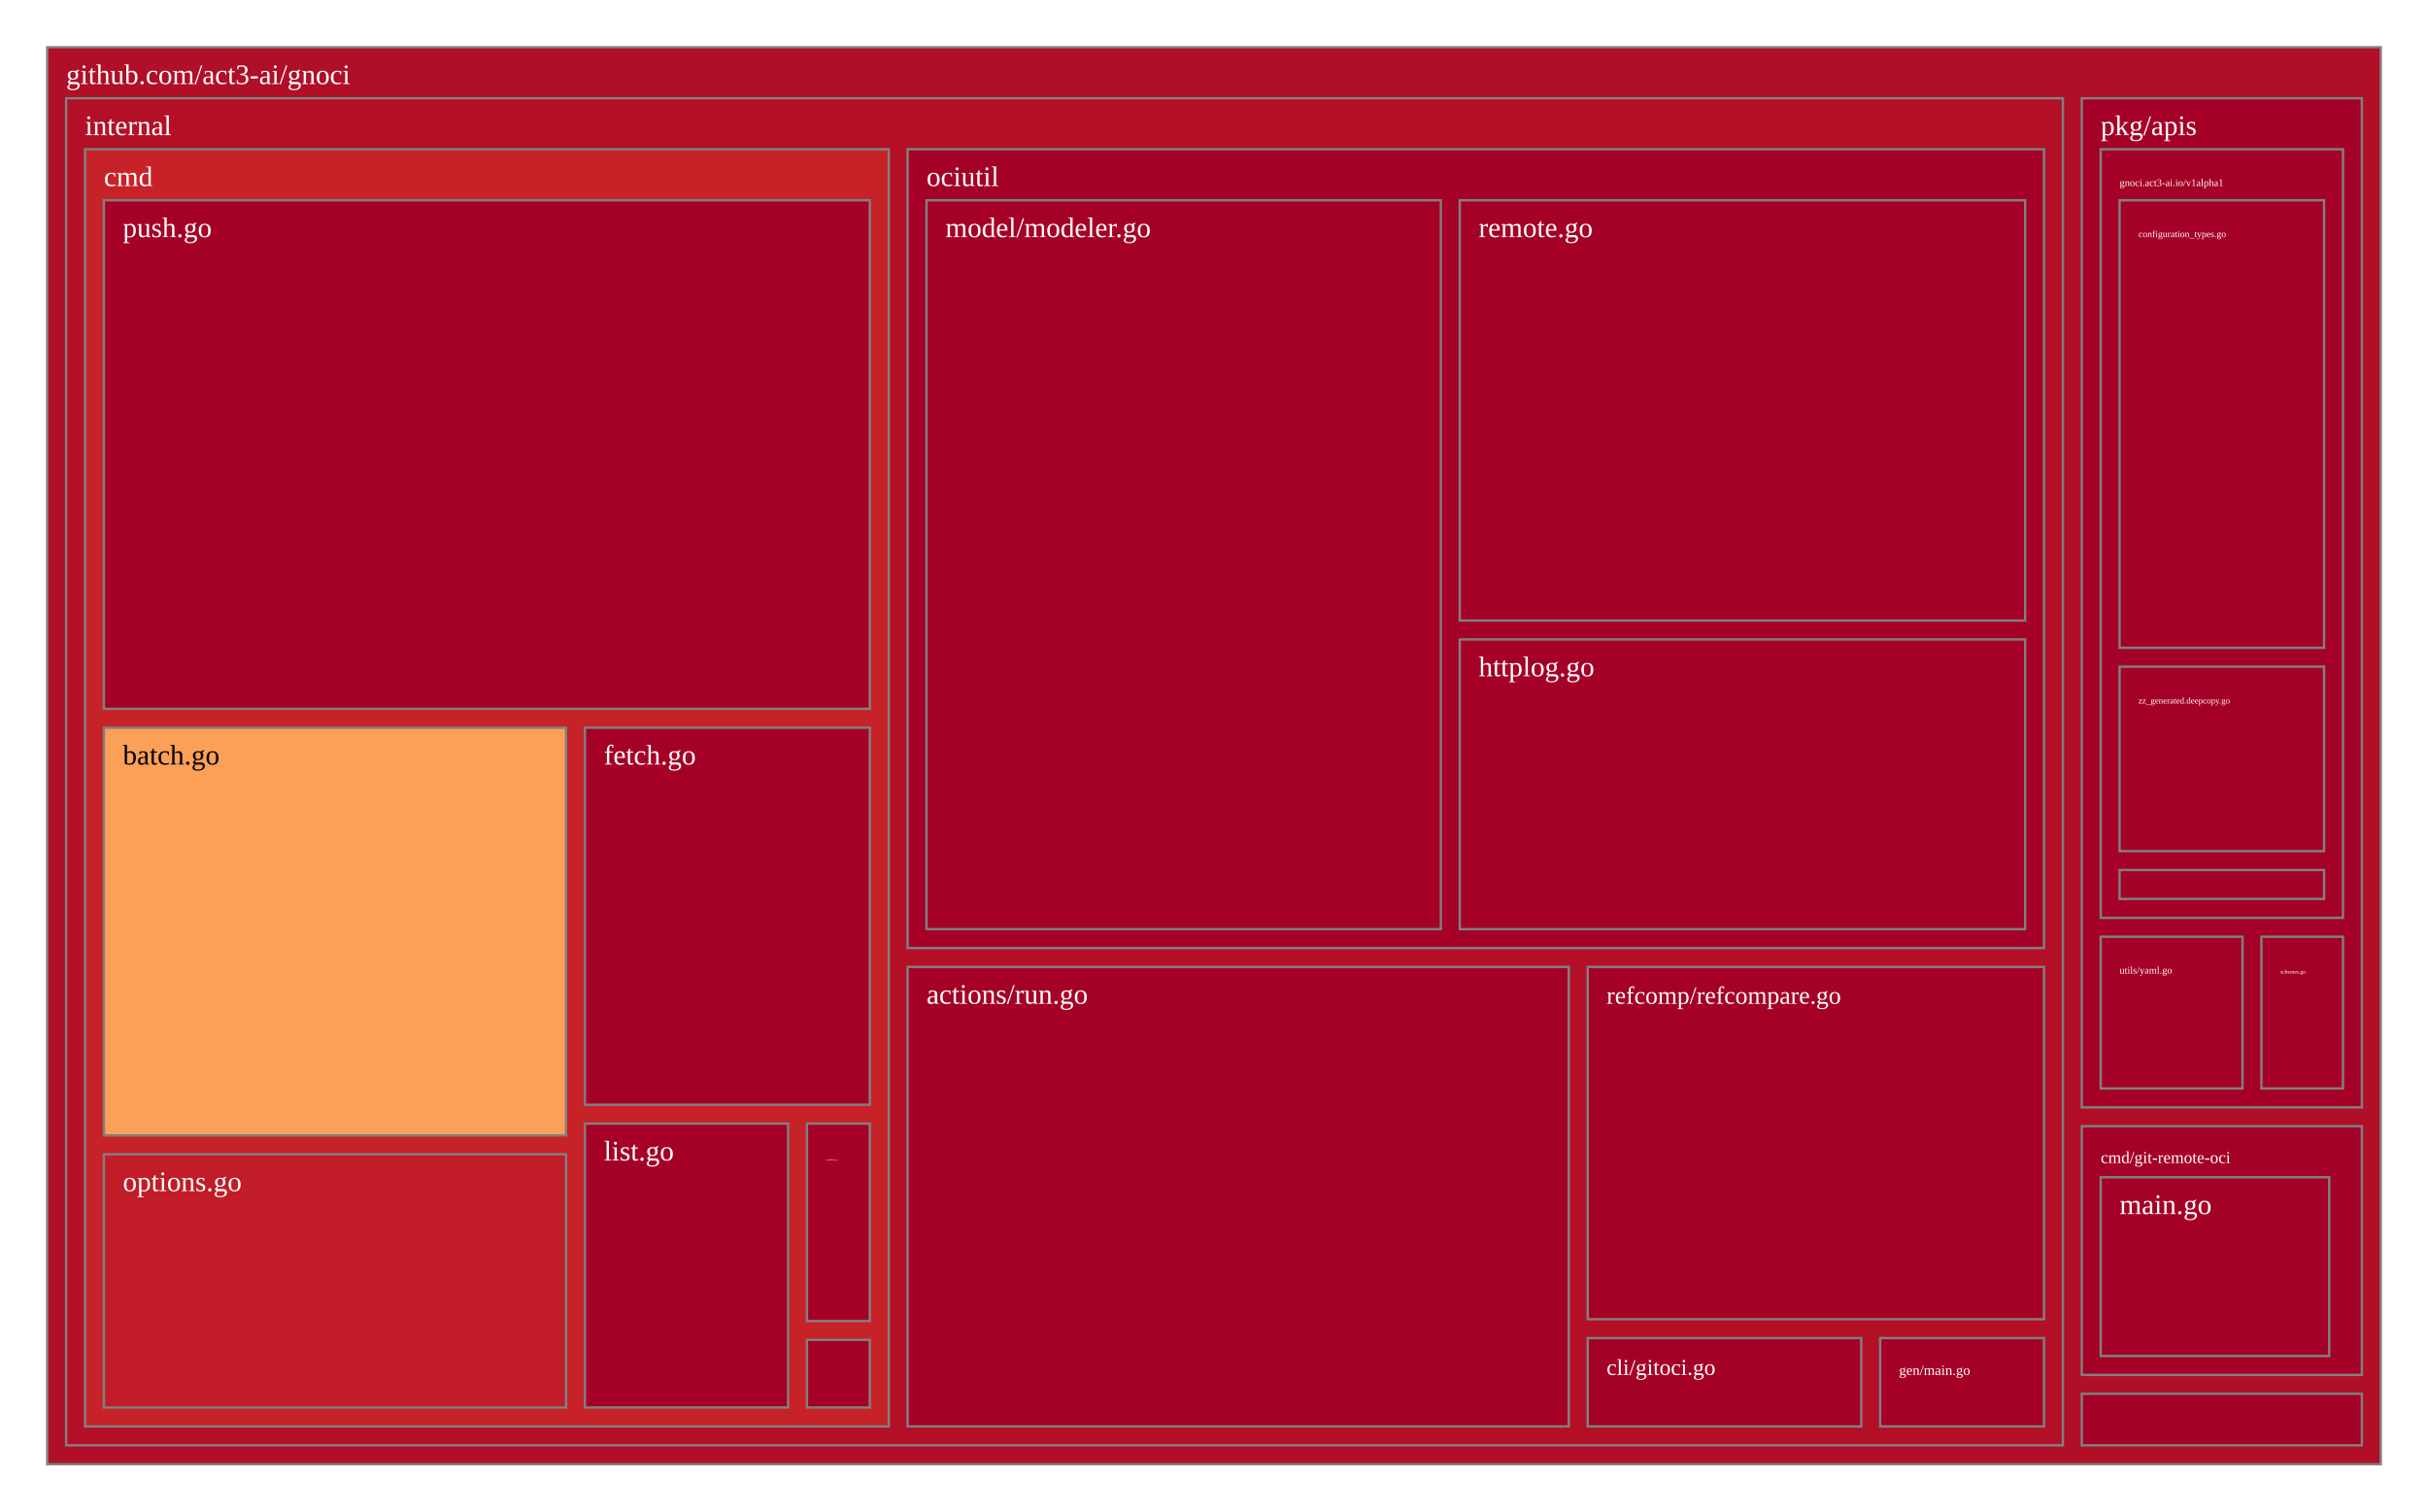
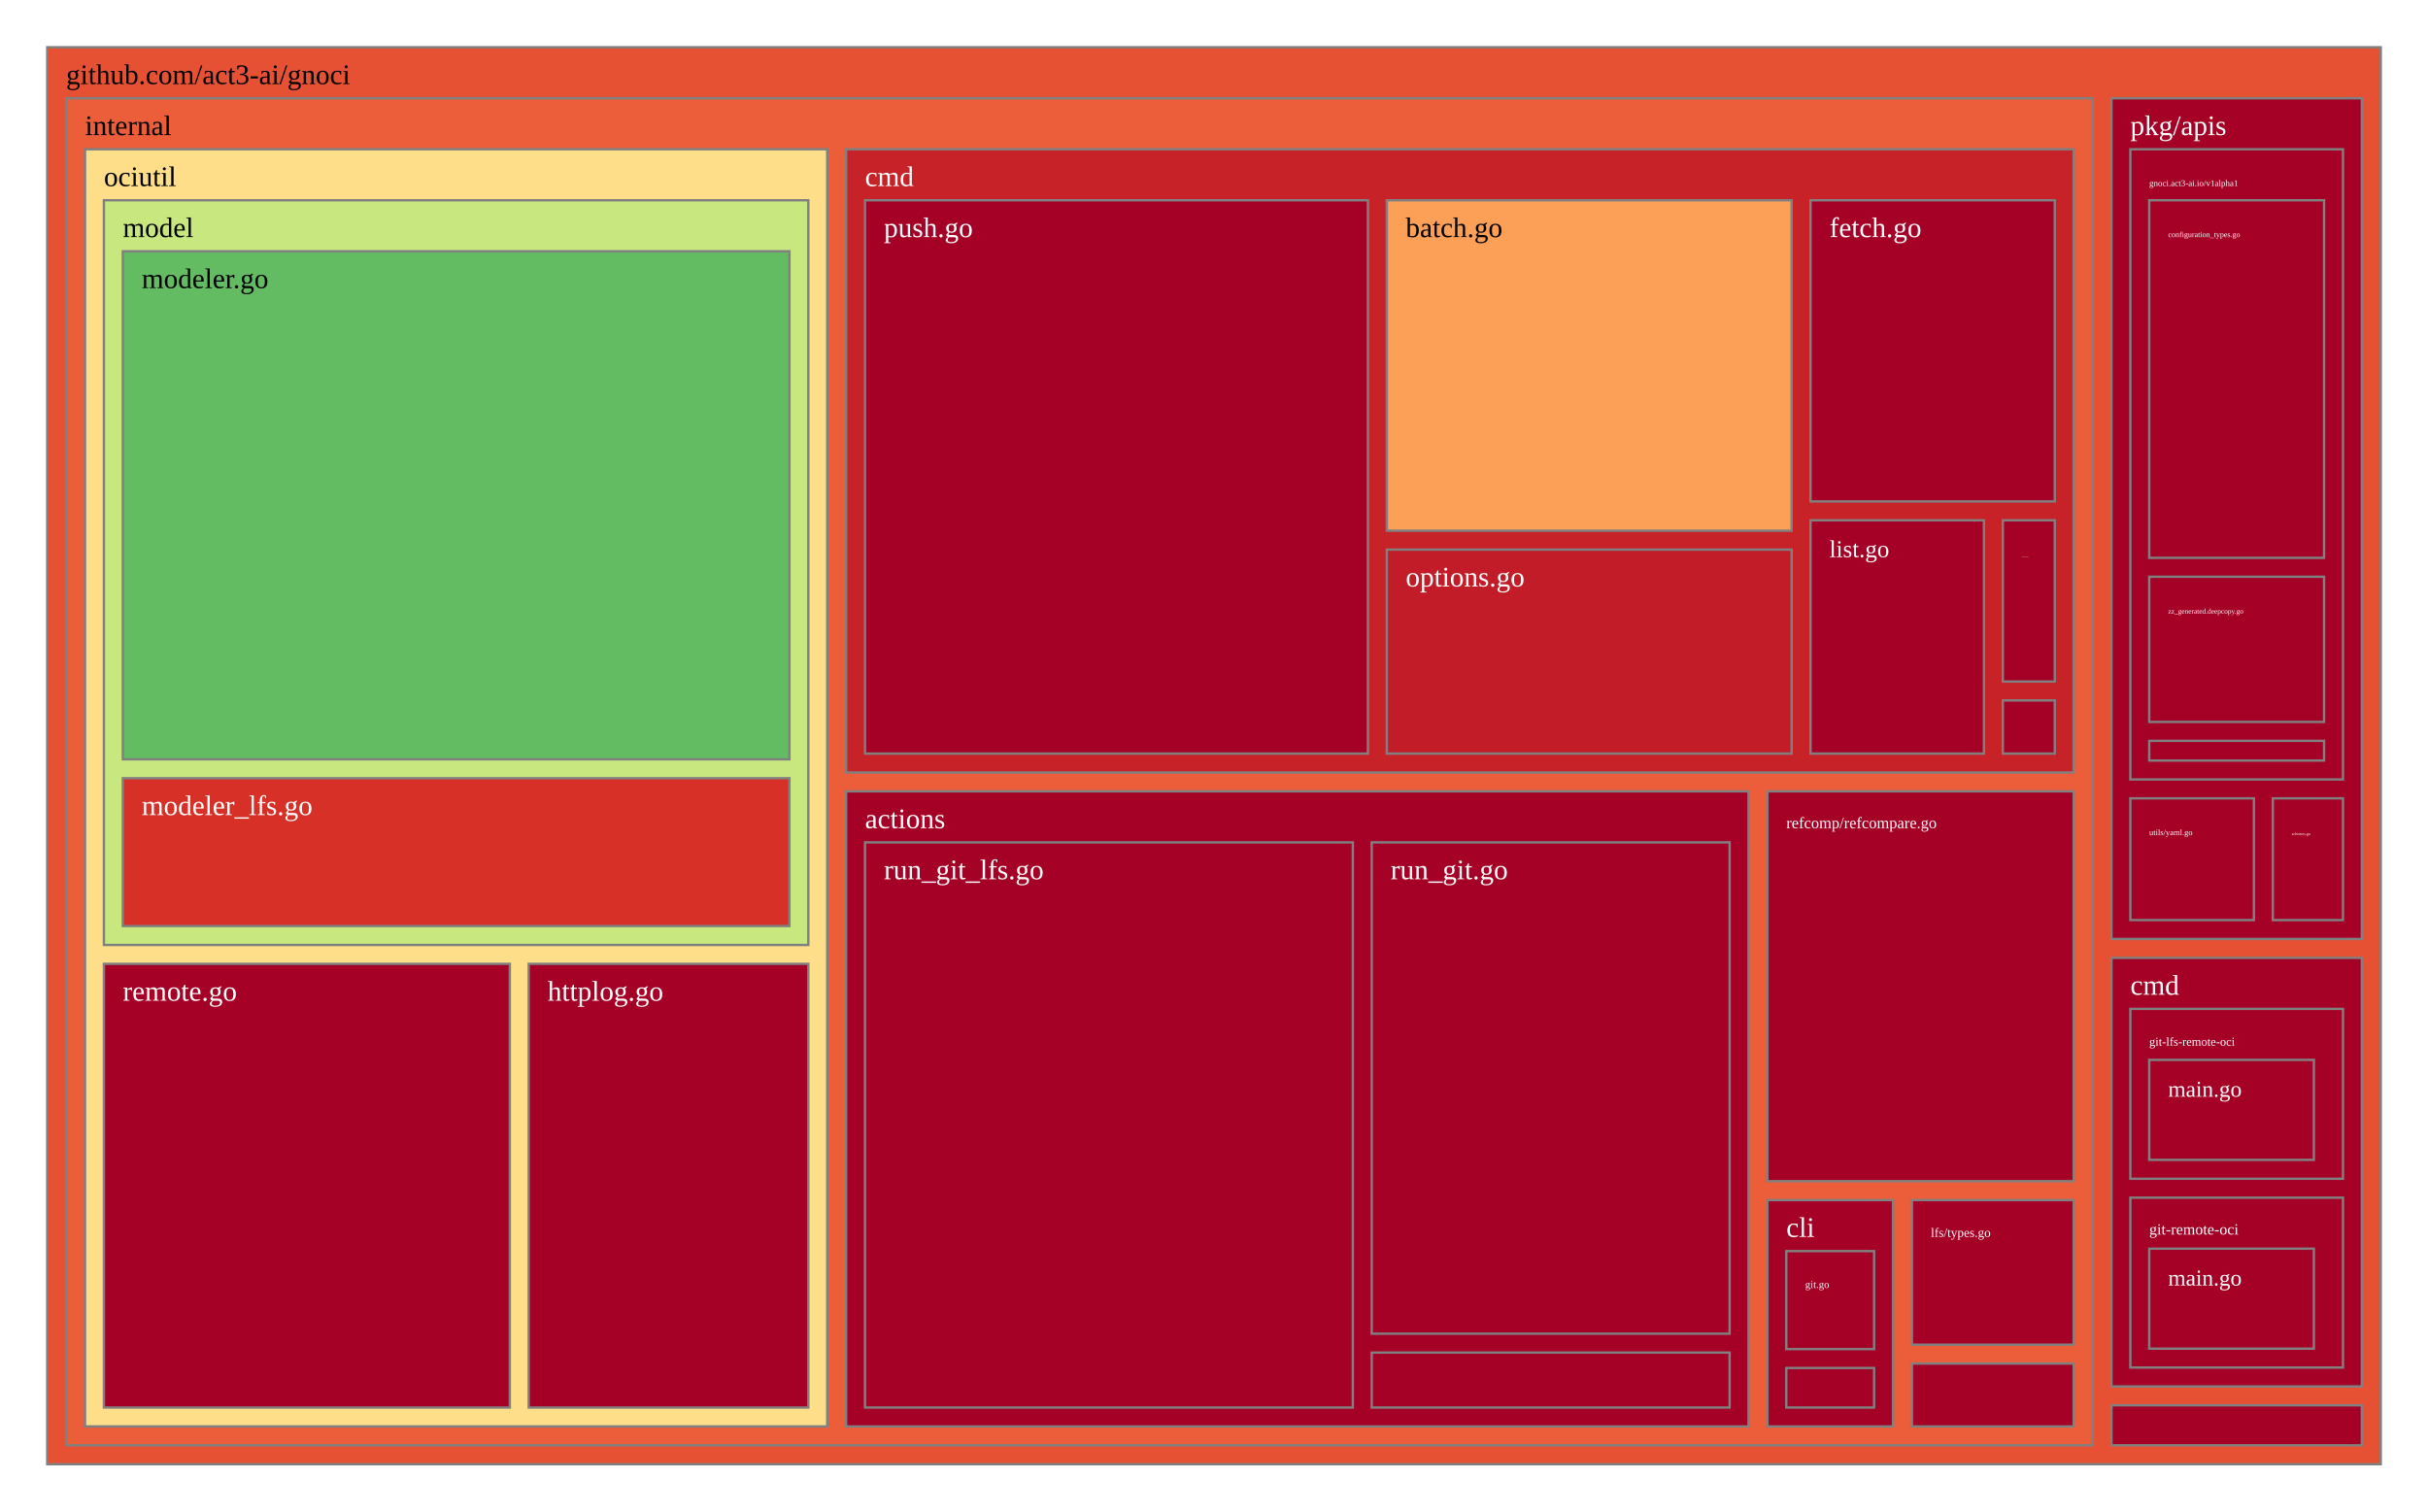
<svg xmlns="http://www.w3.org/2000/svg" viewBox="0 0 1028 640" style="background: white none repeat scroll 0% 0%;">
  <g>
-     <rect x="20" y="20" width="988" height="600" style="fill: rgb(177, 14, 39);opacity:1;fill-opacity:1.00;stroke:rgb(128,128,128);stroke-width:1px;stroke-opacity:1.00;" />
-     <text data-notex="1" text-anchor="start" transform="translate(28,35.6) scale(1)" style="font-family: Open Sans, verdana, arial, sans-serif !important; font-size: 12px; fill: rgb(255, 255, 255); fill-opacity: 1.00; white-space: pre;" data-math="N">github.com/act3-ai/gnoci</text>
+     <rect x="20" y="20" width="988" height="600" style="fill: rgb(230, 81, 52);opacity:1;fill-opacity:1.00;stroke:rgb(128,128,128);stroke-width:1px;stroke-opacity:1.00;" />
+     <text data-notex="1" text-anchor="start" transform="translate(28,35.6) scale(1)" style="font-family: Open Sans, verdana, arial, sans-serif !important; font-size: 12px; fill: rgb(0, 0, 0); fill-opacity: 1.00; white-space: pre;" data-math="N">github.com/act3-ai/gnoci</text>
  </g>
  <g>
-     <rect x="881.422" y="476.891" width="118.578" height="105.295" style="fill: rgb(165, 0, 38);opacity:1;fill-opacity:1.00;stroke:rgb(128,128,128);stroke-width:1px;stroke-opacity:1.00;" />
-     <text data-notex="1" text-anchor="start" transform="translate(889.4221,492.4907) scale(0.593622)" style="font-family: Open Sans, verdana, arial, sans-serif !important; font-size: 12px; fill: rgb(255, 255, 255); fill-opacity: 1.00; white-space: pre;" data-math="N">cmd/git-remote-oci</text>
+     <rect x="893.978" y="405.593" width="106.022" height="181.476" style="fill: rgb(165, 0, 38);opacity:1;fill-opacity:1.00;stroke:rgb(128,128,128);stroke-width:1px;stroke-opacity:1.00;" />
+     <text data-notex="1" text-anchor="start" transform="translate(901.9779,421.1931) scale(1)" style="font-family: Open Sans, verdana, arial, sans-serif !important; font-size: 12px; fill: rgb(255, 255, 255); fill-opacity: 1.00; white-space: pre;" data-math="N">cmd</text>
  </g>
  <g>
-     <rect x="881.422" y="590.186" width="118.578" height="21.814" style="fill: rgb(165, 0, 38);opacity:1;fill-opacity:1.00;stroke:rgb(128,128,128);stroke-width:1px;stroke-opacity:1.00;" />
+     <rect x="893.978" y="595.069" width="106.022" height="16.931" style="fill: rgb(165, 0, 38);opacity:1;fill-opacity:1.00;stroke:rgb(128,128,128);stroke-width:1px;stroke-opacity:1.00;" />
  </g>
  <g>
-     <rect x="28" y="41.6" width="845.422" height="570.4" style="fill: rgb(179, 16, 39);opacity:1;fill-opacity:1.00;stroke:rgb(128,128,128);stroke-width:1px;stroke-opacity:1.00;" />
-     <text data-notex="1" text-anchor="start" transform="translate(36,57.2) scale(1)" style="font-family: Open Sans, verdana, arial, sans-serif !important; font-size: 12px; fill: rgb(255, 255, 255); fill-opacity: 1.00; white-space: pre;" data-math="N">internal</text>
+     <rect x="28" y="41.6" width="857.978" height="570.4" style="fill: rgb(236, 93, 58);opacity:1;fill-opacity:1.00;stroke:rgb(128,128,128);stroke-width:1px;stroke-opacity:1.00;" />
+     <text data-notex="1" text-anchor="start" transform="translate(36,57.2) scale(1)" style="font-family: Open Sans, verdana, arial, sans-serif !important; font-size: 12px; fill: rgb(0, 0, 0); fill-opacity: 1.00; white-space: pre;" data-math="N">internal</text>
  </g>
  <g>
-     <rect x="881.422" y="41.6" width="118.578" height="427.291" style="fill: rgb(165, 0, 38);opacity:1;fill-opacity:1.00;stroke:rgb(128,128,128);stroke-width:1px;stroke-opacity:1.00;" />
-     <text data-notex="1" text-anchor="start" transform="translate(889.4221,57.2) scale(1)" style="font-family: Open Sans, verdana, arial, sans-serif !important; font-size: 12px; fill: rgb(255, 255, 255); fill-opacity: 1.00; white-space: pre;" data-math="N">pkg/apis</text>
+     <rect x="893.978" y="41.6" width="106.022" height="355.993" style="fill: rgb(165, 0, 38);opacity:1;fill-opacity:1.00;stroke:rgb(128,128,128);stroke-width:1px;stroke-opacity:1.00;" />
+     <text data-notex="1" text-anchor="start" transform="translate(901.9779,57.2) scale(1)" style="font-family: Open Sans, verdana, arial, sans-serif !important; font-size: 12px; fill: rgb(255, 255, 255); fill-opacity: 1.00; white-space: pre;" data-math="N">pkg/apis</text>
  </g>
  <g>
-     <rect x="889.422" y="498.491" width="96.758" height="75.695" style="fill: rgb(165, 0, 38);opacity:1;fill-opacity:1.00;stroke:rgb(128,128,128);stroke-width:1px;stroke-opacity:1.00;" />
-     <text data-notex="1" text-anchor="start" transform="translate(897.4221,514.0907) scale(1)" style="font-family: Open Sans, verdana, arial, sans-serif !important; font-size: 12px; fill: rgb(255, 255, 255); fill-opacity: 1.00; white-space: pre;" data-math="N">main.go</text>
+     <rect x="901.978" y="427.193" width="90.022" height="71.938" style="fill: rgb(165, 0, 38);opacity:1;fill-opacity:1.00;stroke:rgb(128,128,128);stroke-width:1px;stroke-opacity:1.00;" />
+     <text data-notex="1" text-anchor="start" transform="translate(909.9779,442.7931) scale(0.428368)" style="font-family: Open Sans, verdana, arial, sans-serif !important; font-size: 12px; fill: rgb(255, 255, 255); fill-opacity: 1.00; white-space: pre;" data-math="N">git-lfs-remote-oci</text>
  </g>
  <g>
-     <rect x="384.286" y="409.432" width="279.931" height="194.568" style="fill: rgb(165, 0, 38);opacity:1;fill-opacity:1.00;stroke:rgb(128,128,128);stroke-width:1px;stroke-opacity:1.00;" />
-     <text data-notex="1" text-anchor="start" transform="translate(392.2856,425.0325) scale(1)" style="font-family: Open Sans, verdana, arial, sans-serif !important; font-size: 12px; fill: rgb(255, 255, 255); fill-opacity: 1.00; white-space: pre;" data-math="N">actions/run.go</text>
+     <rect x="901.978" y="507.131" width="90.022" height="71.938" style="fill: rgb(165, 0, 38);opacity:1;fill-opacity:1.00;stroke:rgb(128,128,128);stroke-width:1px;stroke-opacity:1.00;" />
+     <text data-notex="1" text-anchor="start" transform="translate(909.9779,522.731) scale(0.550759)" style="font-family: Open Sans, verdana, arial, sans-serif !important; font-size: 12px; fill: rgb(255, 255, 255); fill-opacity: 1.00; white-space: pre;" data-math="N">git-remote-oci</text>
  </g>
  <g>
-     <rect x="672.217" y="566.597" width="115.819" height="37.403" style="fill: rgb(165, 0, 38);opacity:1;fill-opacity:1.00;stroke:rgb(128,128,128);stroke-width:1px;stroke-opacity:1.00;" />
-     <text data-notex="1" text-anchor="start" transform="translate(680.217,582.1969) scale(0.799828)" style="font-family: Open Sans, verdana, arial, sans-serif !important; font-size: 12px; fill: rgb(255, 255, 255); fill-opacity: 1.00; white-space: pre;" data-math="N">cli/gitoci.go</text>
+     <rect x="358.239" y="335.092" width="382.068" height="268.908" style="fill: rgb(165, 0, 38);opacity:1;fill-opacity:1.00;stroke:rgb(128,128,128);stroke-width:1px;stroke-opacity:1.00;" />
+     <text data-notex="1" text-anchor="start" transform="translate(366.2391,350.6918) scale(1)" style="font-family: Open Sans, verdana, arial, sans-serif !important; font-size: 12px; fill: rgb(255, 255, 255); fill-opacity: 1.00; white-space: pre;" data-math="N">actions</text>
  </g>
  <g>
-     <rect x="36" y="63.2" width="340.286" height="540.8" style="fill: rgb(199, 34, 39);opacity:1;fill-opacity:1.00;stroke:rgb(128,128,128);stroke-width:1px;stroke-opacity:1.00;" />
-     <text data-notex="1" text-anchor="start" transform="translate(44,78.8) scale(1)" style="font-family: Open Sans, verdana, arial, sans-serif !important; font-size: 12px; fill: rgb(255, 255, 255); fill-opacity: 1.00; white-space: pre;" data-math="N">cmd</text>
+     <rect x="748.307" y="508.159" width="53.187" height="95.841" style="fill: rgb(165, 0, 38);opacity:1;fill-opacity:1.00;stroke:rgb(128,128,128);stroke-width:1px;stroke-opacity:1.00;" />
+     <text data-notex="1" text-anchor="start" transform="translate(756.3069,523.7594) scale(1)" style="font-family: Open Sans, verdana, arial, sans-serif !important; font-size: 12px; fill: rgb(255, 255, 255); fill-opacity: 1.00; white-space: pre;" data-math="N">cli</text>
  </g>
  <g>
-     <rect x="796.036" y="566.597" width="69.387" height="37.403" style="fill: rgb(165, 0, 38);opacity:1;fill-opacity:1.00;stroke:rgb(128,128,128);stroke-width:1px;stroke-opacity:1.00;" />
-     <text data-notex="1" text-anchor="start" transform="translate(804.0355,582.1969) scale(0.505555)" style="font-family: Open Sans, verdana, arial, sans-serif !important; font-size: 12px; fill: rgb(255, 255, 255); fill-opacity: 1.00; white-space: pre;" data-math="N">gen/main.go</text>
+     <rect x="358.239" y="63.2" width="519.739" height="263.892" style="fill: rgb(199, 34, 39);opacity:1;fill-opacity:1.00;stroke:rgb(128,128,128);stroke-width:1px;stroke-opacity:1.00;" />
+     <text data-notex="1" text-anchor="start" transform="translate(366.2391,78.8) scale(1)" style="font-family: Open Sans, verdana, arial, sans-serif !important; font-size: 12px; fill: rgb(255, 255, 255); fill-opacity: 1.00; white-space: pre;" data-math="N">cmd</text>
  </g>
  <g>
-     <rect x="384.286" y="63.2" width="481.136" height="338.232" style="fill: rgb(165, 0, 38);opacity:1;fill-opacity:1.00;stroke:rgb(128,128,128);stroke-width:1px;stroke-opacity:1.00;" />
-     <text data-notex="1" text-anchor="start" transform="translate(392.2856,78.8) scale(1)" style="font-family: Open Sans, verdana, arial, sans-serif !important; font-size: 12px; fill: rgb(255, 255, 255); fill-opacity: 1.00; white-space: pre;" data-math="N">ociutil</text>
+     <rect x="809.494" y="577.386" width="68.484" height="26.614" style="fill: rgb(165, 0, 38);opacity:1;fill-opacity:1.00;stroke:rgb(128,128,128);stroke-width:1px;stroke-opacity:1.00;" />
  </g>
  <g>
-     <rect x="672.217" y="409.432" width="193.205" height="149.164" style="fill: rgb(165, 0, 38);opacity:1;fill-opacity:1.00;stroke:rgb(128,128,128);stroke-width:1px;stroke-opacity:1.00;" />
-     <text data-notex="1" text-anchor="start" transform="translate(680.217,425.0325) scale(0.878993)" style="font-family: Open Sans, verdana, arial, sans-serif !important; font-size: 12px; fill: rgb(255, 255, 255); fill-opacity: 1.00; white-space: pre;" data-math="N">refcomp/refcompare.go</text>
+     <rect x="809.494" y="508.159" width="68.484" height="61.227" style="fill: rgb(165, 0, 38);opacity:1;fill-opacity:1.00;stroke:rgb(128,128,128);stroke-width:1px;stroke-opacity:1.00;" />
+     <text data-notex="1" text-anchor="start" transform="translate(817.494,523.7594) scale(0.455589)" style="font-family: Open Sans, verdana, arial, sans-serif !important; font-size: 12px; fill: rgb(255, 255, 255); fill-opacity: 1.00; white-space: pre;" data-math="N">lfs/types.go</text>
  </g>
  <g>
-     <rect x="889.422" y="63.2" width="102.578" height="325.444" style="fill: rgb(165, 0, 38);opacity:1;fill-opacity:1.00;stroke:rgb(128,128,128);stroke-width:1px;stroke-opacity:1.00;" />
-     <text data-notex="1" text-anchor="start" transform="translate(897.4221,78.8) scale(0.360741)" style="font-family: Open Sans, verdana, arial, sans-serif !important; font-size: 12px; fill: rgb(255, 255, 255); fill-opacity: 1.00; white-space: pre;" data-math="N">gnoci.act3-ai.io/v1alpha1</text>
+     <rect x="36" y="63.2" width="314.239" height="540.8" style="fill: rgb(254, 222, 137);opacity:1;fill-opacity:1.00;stroke:rgb(128,128,128);stroke-width:1px;stroke-opacity:1.00;" />
+     <text data-notex="1" text-anchor="start" transform="translate(44,78.8) scale(1)" style="font-family: Open Sans, verdana, arial, sans-serif !important; font-size: 12px; fill: rgb(0, 0, 0); fill-opacity: 1.00; white-space: pre;" data-math="N">ociutil</text>
  </g>
  <g>
-     <rect x="957.47" y="396.644" width="34.53" height="64.246" style="fill: rgb(165, 0, 38);opacity:1;fill-opacity:1.00;stroke:rgb(128,128,128);stroke-width:1px;stroke-opacity:1.00;" />
-     <text data-notex="1" text-anchor="start" transform="translate(965.47,412.2444) scale(0.19302)" style="font-family: Open Sans, verdana, arial, sans-serif !important; font-size: 12px; fill: rgb(255, 255, 255); fill-opacity: 1.00; white-space: pre;" data-math="N">schemes.go</text>
+     <rect x="748.307" y="335.092" width="129.671" height="165.068" style="fill: rgb(165, 0, 38);opacity:1;fill-opacity:1.00;stroke:rgb(128,128,128);stroke-width:1px;stroke-opacity:1.00;" />
+     <text data-notex="1" text-anchor="start" transform="translate(756.3069,350.6918) scale(0.563844)" style="font-family: Open Sans, verdana, arial, sans-serif !important; font-size: 12px; fill: rgb(255, 255, 255); fill-opacity: 1.00; white-space: pre;" data-math="N">refcomp/refcompare.go</text>
  </g>
  <g>
-     <rect x="889.422" y="396.644" width="60.048" height="64.246" style="fill: rgb(165, 0, 38);opacity:1;fill-opacity:1.00;stroke:rgb(128,128,128);stroke-width:1px;stroke-opacity:1.00;" />
-     <text data-notex="1" text-anchor="start" transform="translate(897.4221,412.2444) scale(0.352948)" style="font-family: Open Sans, verdana, arial, sans-serif !important; font-size: 12px; fill: rgb(255, 255, 255); fill-opacity: 1.00; white-space: pre;" data-math="N">utils/yaml.go</text>
+     <rect x="901.978" y="63.2" width="90.022" height="266.844" style="fill: rgb(165, 0, 38);opacity:1;fill-opacity:1.00;stroke:rgb(128,128,128);stroke-width:1px;stroke-opacity:1.00;" />
+     <text data-notex="1" text-anchor="start" transform="translate(909.9779,78.8) scale(0.308425)" style="font-family: Open Sans, verdana, arial, sans-serif !important; font-size: 12px; fill: rgb(255, 255, 255); fill-opacity: 1.00; white-space: pre;" data-math="N">gnoci.act3-ai.io/v1alpha1</text>
  </g>
  <g>
-     <rect x="44" y="308.132" width="195.659" height="172.635" style="fill: rgb(252, 159, 87);opacity:1;fill-opacity:1.00;stroke:rgb(128,128,128);stroke-width:1px;stroke-opacity:1.00;" />
-     <text data-notex="1" text-anchor="start" transform="translate(52,323.7324) scale(1)" style="font-family: Open Sans, verdana, arial, sans-serif !important; font-size: 12px; fill: rgb(0, 0, 0); fill-opacity: 1.00; white-space: pre;" data-math="N">batch.go</text>
+     <rect x="962.299" y="338.044" width="29.701" height="51.549" style="fill: rgb(165, 0, 38);opacity:1;fill-opacity:1.00;stroke:rgb(128,128,128);stroke-width:1px;stroke-opacity:1.00;" />
+     <text data-notex="1" text-anchor="start" transform="translate(970.2992,353.6436) scale(0.142717)" style="font-family: Open Sans, verdana, arial, sans-serif !important; font-size: 12px; fill: rgb(255, 255, 255); fill-opacity: 1.00; white-space: pre;" data-math="N">schemes.go</text>
  </g>
  <g>
-     <rect x="341.655" y="475.791" width="26.63" height="83.578" style="fill: rgb(165, 0, 38);opacity:1;fill-opacity:1.00;stroke:rgb(128,128,128);stroke-width:1px;stroke-opacity:1.00;" />
-     <text data-notex="1" text-anchor="start" transform="translate(349.6554,491.3907) scale(0.073821)" style="font-family: Open Sans, verdana, arial, sans-serif !important; font-size: 12px; fill: rgb(255, 255, 255); fill-opacity: 1.00; white-space: pre;" data-math="N">capabilities.go</text>
+     <rect x="901.978" y="338.044" width="52.321" height="51.549" style="fill: rgb(165, 0, 38);opacity:1;fill-opacity:1.00;stroke:rgb(128,128,128);stroke-width:1px;stroke-opacity:1.00;" />
+     <text data-notex="1" text-anchor="start" transform="translate(909.9779,353.6436) scale(0.291036)" style="font-family: Open Sans, verdana, arial, sans-serif !important; font-size: 12px; fill: rgb(255, 255, 255); fill-opacity: 1.00; white-space: pre;" data-math="N">utils/yaml.go</text>
  </g>
  <g>
-     <rect x="341.655" y="567.369" width="26.63" height="28.631" style="fill: rgb(165, 0, 38);opacity:1;fill-opacity:1.00;stroke:rgb(128,128,128);stroke-width:1px;stroke-opacity:1.00;" />
+     <rect x="909.978" y="448.793" width="69.705" height="42.338" style="fill: rgb(165, 0, 38);opacity:1;fill-opacity:1.00;stroke:rgb(128,128,128);stroke-width:1px;stroke-opacity:1.00;" />
+     <text data-notex="1" text-anchor="start" transform="translate(917.9779,464.3931) scale(0.799183)" style="font-family: Open Sans, verdana, arial, sans-serif !important; font-size: 12px; fill: rgb(255, 255, 255); fill-opacity: 1.00; white-space: pre;" data-math="N">main.go</text>
  </g>
  <g>
-     <rect x="247.659" y="308.132" width="120.627" height="159.658" style="fill: rgb(165, 0, 38);opacity:1;fill-opacity:1.00;stroke:rgb(128,128,128);stroke-width:1px;stroke-opacity:1.00;" />
-     <text data-notex="1" text-anchor="start" transform="translate(255.6589,323.7324) scale(1)" style="font-family: Open Sans, verdana, arial, sans-serif !important; font-size: 12px; fill: rgb(255, 255, 255); fill-opacity: 1.00; white-space: pre;" data-math="N">fetch.go</text>
+     <rect x="909.978" y="528.731" width="69.705" height="42.338" style="fill: rgb(165, 0, 38);opacity:1;fill-opacity:1.00;stroke:rgb(128,128,128);stroke-width:1px;stroke-opacity:1.00;" />
+     <text data-notex="1" text-anchor="start" transform="translate(917.9779,544.331) scale(0.799183)" style="font-family: Open Sans, verdana, arial, sans-serif !important; font-size: 12px; fill: rgb(255, 255, 255); fill-opacity: 1.00; white-space: pre;" data-math="N">main.go</text>
  </g>
  <g>
-     <rect x="247.659" y="475.791" width="85.996" height="120.209" style="fill: rgb(165, 0, 38);opacity:1;fill-opacity:1.00;stroke:rgb(128,128,128);stroke-width:1px;stroke-opacity:1.00;" />
-     <text data-notex="1" text-anchor="start" transform="translate(255.6589,491.3907) scale(1)" style="font-family: Open Sans, verdana, arial, sans-serif !important; font-size: 12px; fill: rgb(255, 255, 255); fill-opacity: 1.00; white-space: pre;" data-math="N">list.go</text>
+     <rect x="580.778" y="572.731" width="151.529" height="23.269" style="fill: rgb(165, 0, 38);opacity:1;fill-opacity:1.00;stroke:rgb(128,128,128);stroke-width:1px;stroke-opacity:1.00;" />
  </g>
  <g>
-     <rect x="44" y="488.767" width="195.659" height="107.233" style="fill: rgb(193, 28, 39);opacity:1;fill-opacity:1.00;stroke:rgb(128,128,128);stroke-width:1px;stroke-opacity:1.00;" />
-     <text data-notex="1" text-anchor="start" transform="translate(52,504.3673) scale(1)" style="font-family: Open Sans, verdana, arial, sans-serif !important; font-size: 12px; fill: rgb(255, 255, 255); fill-opacity: 1.00; white-space: pre;" data-math="N">options.go</text>
+     <rect x="580.778" y="356.692" width="151.529" height="208.039" style="fill: rgb(165, 0, 38);opacity:1;fill-opacity:1.00;stroke:rgb(128,128,128);stroke-width:1px;stroke-opacity:1.00;" />
+     <text data-notex="1" text-anchor="start" transform="translate(588.778,372.2918) scale(1)" style="font-family: Open Sans, verdana, arial, sans-serif !important; font-size: 12px; fill: rgb(255, 255, 255); fill-opacity: 1.00; white-space: pre;" data-math="N">run_git.go</text>
  </g>
  <g>
-     <rect x="44" y="84.8" width="324.286" height="215.332" style="fill: rgb(165, 0, 38);opacity:1;fill-opacity:1.00;stroke:rgb(128,128,128);stroke-width:1px;stroke-opacity:1.00;" />
-     <text data-notex="1" text-anchor="start" transform="translate(52,100.4) scale(1)" style="font-family: Open Sans, verdana, arial, sans-serif !important; font-size: 12px; fill: rgb(255, 255, 255); fill-opacity: 1.00; white-space: pre;" data-math="N">push.go</text>
+     <rect x="366.239" y="356.692" width="206.539" height="239.308" style="fill: rgb(165, 0, 38);opacity:1;fill-opacity:1.00;stroke:rgb(128,128,128);stroke-width:1px;stroke-opacity:1.00;" />
+     <text data-notex="1" text-anchor="start" transform="translate(374.2391,372.2918) scale(1)" style="font-family: Open Sans, verdana, arial, sans-serif !important; font-size: 12px; fill: rgb(255, 255, 255); fill-opacity: 1.00; white-space: pre;" data-math="N">run_git_lfs.go</text>
  </g>
  <g>
-     <rect x="618.056" y="270.759" width="239.366" height="122.674" style="fill: rgb(165, 0, 38);opacity:1;fill-opacity:1.00;stroke:rgb(128,128,128);stroke-width:1px;stroke-opacity:1.00;" />
-     <text data-notex="1" text-anchor="start" transform="translate(626.0562,286.3587) scale(1)" style="font-family: Open Sans, verdana, arial, sans-serif !important; font-size: 12px; fill: rgb(255, 255, 255); fill-opacity: 1.00; white-space: pre;" data-math="N">httplog.go</text>
+     <rect x="756.307" y="529.759" width="37.187" height="41.494" style="fill: rgb(165, 0, 38);opacity:1;fill-opacity:1.00;stroke:rgb(128,128,128);stroke-width:1px;stroke-opacity:1.00;" />
+     <text data-notex="1" text-anchor="start" transform="translate(764.3069,545.3594) scale(0.367832)" style="font-family: Open Sans, verdana, arial, sans-serif !important; font-size: 12px; fill: rgb(255, 255, 255); fill-opacity: 1.00; white-space: pre;" data-math="N">git.go</text>
  </g>
  <g>
-     <rect x="392.286" y="84.8" width="217.771" height="308.632" style="fill: rgb(165, 0, 38);opacity:1;fill-opacity:1.00;stroke:rgb(128,128,128);stroke-width:1px;stroke-opacity:1.00;" />
-     <text data-notex="1" text-anchor="start" transform="translate(400.2856,100.4) scale(1)" style="font-family: Open Sans, verdana, arial, sans-serif !important; font-size: 12px; fill: rgb(255, 255, 255); fill-opacity: 1.00; white-space: pre;" data-math="N">model/modeler.go</text>
+     <rect x="756.307" y="579.253" width="37.187" height="16.747" style="fill: rgb(165, 0, 38);opacity:1;fill-opacity:1.00;stroke:rgb(128,128,128);stroke-width:1px;stroke-opacity:1.00;" />
  </g>
  <g>
-     <rect x="618.056" y="84.8" width="239.366" height="177.959" style="fill: rgb(165, 0, 38);opacity:1;fill-opacity:1.00;stroke:rgb(128,128,128);stroke-width:1px;stroke-opacity:1.00;" />
-     <text data-notex="1" text-anchor="start" transform="translate(626.0562,100.4) scale(1)" style="font-family: Open Sans, verdana, arial, sans-serif !important; font-size: 12px; fill: rgb(255, 255, 255); fill-opacity: 1.00; white-space: pre;" data-math="N">remote.go</text>
+     <rect x="587.174" y="84.8" width="171.392" height="139.926" style="fill: rgb(252, 159, 87);opacity:1;fill-opacity:1.00;stroke:rgb(128,128,128);stroke-width:1px;stroke-opacity:1.00;" />
+     <text data-notex="1" text-anchor="start" transform="translate(595.1743,100.4) scale(1)" style="font-family: Open Sans, verdana, arial, sans-serif !important; font-size: 12px; fill: rgb(0, 0, 0); fill-opacity: 1.00; white-space: pre;" data-math="N">batch.go</text>
  </g>
  <g>
-     <rect x="897.422" y="84.8" width="86.578" height="189.499" style="fill: rgb(165, 0, 38);opacity:1;fill-opacity:1.00;stroke:rgb(128,128,128);stroke-width:1px;stroke-opacity:1.00;" />
-     <text data-notex="1" text-anchor="start" transform="translate(905.4221,100.4) scale(0.334176)" style="font-family: Open Sans, verdana, arial, sans-serif !important; font-size: 12px; fill: rgb(255, 255, 255); fill-opacity: 1.00; white-space: pre;" data-math="N">configuration_types.go</text>
+     <rect x="847.982" y="220.319" width="21.995" height="68.266" style="fill: rgb(165, 0, 38);opacity:1;fill-opacity:1.00;stroke:rgb(128,128,128);stroke-width:1px;stroke-opacity:1.00;" />
+     <text data-notex="1" text-anchor="start" transform="translate(855.9825,235.9191) scale(0.041635)" style="font-family: Open Sans, verdana, arial, sans-serif !important; font-size: 12px; fill: rgb(255, 255, 255); fill-opacity: 1.00; white-space: pre;" data-math="N">capabilities.go</text>
  </g>
  <g>
-     <rect x="897.422" y="368.388" width="86.578" height="12.256" style="fill: rgb(165, 0, 38);opacity:1;fill-opacity:1.00;stroke:rgb(128,128,128);stroke-width:1px;stroke-opacity:1.00;" />
+     <rect x="847.982" y="296.585" width="21.995" height="22.506" style="fill: rgb(165, 0, 38);opacity:1;fill-opacity:1.00;stroke:rgb(128,128,128);stroke-width:1px;stroke-opacity:1.00;" />
  </g>
  <g>
-     <rect x="897.422" y="282.299" width="86.578" height="78.089" style="fill: rgb(165, 0, 38);opacity:1;fill-opacity:1.00;stroke:rgb(128,128,128);stroke-width:1px;stroke-opacity:1.00;" />
-     <text data-notex="1" text-anchor="start" transform="translate(905.4221,297.8989) scale(0.306328)" style="font-family: Open Sans, verdana, arial, sans-serif !important; font-size: 12px; fill: rgb(255, 255, 255); fill-opacity: 1.00; white-space: pre;" data-math="N">zz_generated.deepcopy.go</text>
+     <rect x="766.566" y="84.8" width="103.412" height="127.519" style="fill: rgb(165, 0, 38);opacity:1;fill-opacity:1.00;stroke:rgb(128,128,128);stroke-width:1px;stroke-opacity:1.00;" />
+     <text data-notex="1" text-anchor="start" transform="translate(774.5662,100.4) scale(1)" style="font-family: Open Sans, verdana, arial, sans-serif !important; font-size: 12px; fill: rgb(255, 255, 255); fill-opacity: 1.00; white-space: pre;" data-math="N">fetch.go</text>
+   </g>
+   <g>
+     <rect x="766.566" y="220.319" width="73.416" height="98.773" style="fill: rgb(165, 0, 38);opacity:1;fill-opacity:1.00;stroke:rgb(128,128,128);stroke-width:1px;stroke-opacity:1.00;" />
+     <text data-notex="1" text-anchor="start" transform="translate(774.5662,235.9191) scale(0.854409)" style="font-family: Open Sans, verdana, arial, sans-serif !important; font-size: 12px; fill: rgb(255, 255, 255); fill-opacity: 1.00; white-space: pre;" data-math="N">list.go</text>
+   </g>
+   <g>
+     <rect x="587.174" y="232.726" width="171.392" height="86.366" style="fill: rgb(193, 28, 39);opacity:1;fill-opacity:1.00;stroke:rgb(128,128,128);stroke-width:1px;stroke-opacity:1.00;" />
+     <text data-notex="1" text-anchor="start" transform="translate(595.1743,248.3255) scale(1)" style="font-family: Open Sans, verdana, arial, sans-serif !important; font-size: 12px; fill: rgb(255, 255, 255); fill-opacity: 1.00; white-space: pre;" data-math="N">options.go</text>
+   </g>
+   <g>
+     <rect x="366.239" y="84.8" width="212.935" height="234.292" style="fill: rgb(165, 0, 38);opacity:1;fill-opacity:1.00;stroke:rgb(128,128,128);stroke-width:1px;stroke-opacity:1.00;" />
+     <text data-notex="1" text-anchor="start" transform="translate(374.2391,100.4) scale(1)" style="font-family: Open Sans, verdana, arial, sans-serif !important; font-size: 12px; fill: rgb(255, 255, 255); fill-opacity: 1.00; white-space: pre;" data-math="N">push.go</text>
+   </g>
+   <g>
+     <rect x="223.855" y="408.134" width="118.384" height="187.866" style="fill: rgb(165, 0, 38);opacity:1;fill-opacity:1.00;stroke:rgb(128,128,128);stroke-width:1px;stroke-opacity:1.00;" />
+     <text data-notex="1" text-anchor="start" transform="translate(231.8547,423.7341) scale(1)" style="font-family: Open Sans, verdana, arial, sans-serif !important; font-size: 12px; fill: rgb(255, 255, 255); fill-opacity: 1.00; white-space: pre;" data-math="N">httplog.go</text>
+   </g>
+   <g>
+     <rect x="44" y="84.8" width="298.239" height="315.334" style="fill: rgb(200, 232, 127);opacity:1;fill-opacity:1.00;stroke:rgb(128,128,128);stroke-width:1px;stroke-opacity:1.00;" />
+     <text data-notex="1" text-anchor="start" transform="translate(52,100.4) scale(1)" style="font-family: Open Sans, verdana, arial, sans-serif !important; font-size: 12px; fill: rgb(0, 0, 0); fill-opacity: 1.00; white-space: pre;" data-math="N">model</text>
+   </g>
+   <g>
+     <rect x="44" y="408.134" width="171.855" height="187.866" style="fill: rgb(165, 0, 38);opacity:1;fill-opacity:1.00;stroke:rgb(128,128,128);stroke-width:1px;stroke-opacity:1.00;" />
+     <text data-notex="1" text-anchor="start" transform="translate(52,423.7341) scale(1)" style="font-family: Open Sans, verdana, arial, sans-serif !important; font-size: 12px; fill: rgb(255, 255, 255); fill-opacity: 1.00; white-space: pre;" data-math="N">remote.go</text>
+   </g>
+   <g>
+     <rect x="909.978" y="84.8" width="74.022" height="151.408" style="fill: rgb(165, 0, 38);opacity:1;fill-opacity:1.00;stroke:rgb(128,128,128);stroke-width:1px;stroke-opacity:1.00;" />
+     <text data-notex="1" text-anchor="start" transform="translate(917.9779,100.4) scale(0.274726)" style="font-family: Open Sans, verdana, arial, sans-serif !important; font-size: 12px; fill: rgb(255, 255, 255); fill-opacity: 1.00; white-space: pre;" data-math="N">configuration_types.go</text>
+   </g>
+   <g>
+     <rect x="909.978" y="313.694" width="74.022" height="8.35" style="fill: rgb(165, 0, 38);opacity:1;fill-opacity:1.00;stroke:rgb(128,128,128);stroke-width:1px;stroke-opacity:1.00;" />
+   </g>
+   <g>
+     <rect x="909.978" y="244.208" width="74.022" height="61.486" style="fill: rgb(165, 0, 38);opacity:1;fill-opacity:1.00;stroke:rgb(128,128,128);stroke-width:1px;stroke-opacity:1.00;" />
+     <text data-notex="1" text-anchor="start" transform="translate(917.9779,259.8084) scale(0.251832)" style="font-family: Open Sans, verdana, arial, sans-serif !important; font-size: 12px; fill: rgb(255, 255, 255); fill-opacity: 1.00; white-space: pre;" data-math="N">zz_generated.deepcopy.go</text>
+   </g>
+   <g>
+     <rect x="52" y="106.4" width="282.239" height="215.125" style="fill: rgb(100, 188, 98);opacity:1;fill-opacity:1.00;stroke:rgb(128,128,128);stroke-width:1px;stroke-opacity:1.00;" />
+     <text data-notex="1" text-anchor="start" transform="translate(60,122) scale(1)" style="font-family: Open Sans, verdana, arial, sans-serif !important; font-size: 12px; fill: rgb(0, 0, 0); fill-opacity: 1.00; white-space: pre;" data-math="N">modeler.go</text>
+   </g>
+   <g>
+     <rect x="52" y="329.525" width="282.239" height="62.609" style="fill: rgb(215, 48, 39);opacity:1;fill-opacity:1.00;stroke:rgb(128,128,128);stroke-width:1px;stroke-opacity:1.00;" />
+     <text data-notex="1" text-anchor="start" transform="translate(60,345.125) scale(1)" style="font-family: Open Sans, verdana, arial, sans-serif !important; font-size: 12px; fill: rgb(255, 255, 255); fill-opacity: 1.00; white-space: pre;" data-math="N">modeler_lfs.go</text>
  </g>
</svg>
